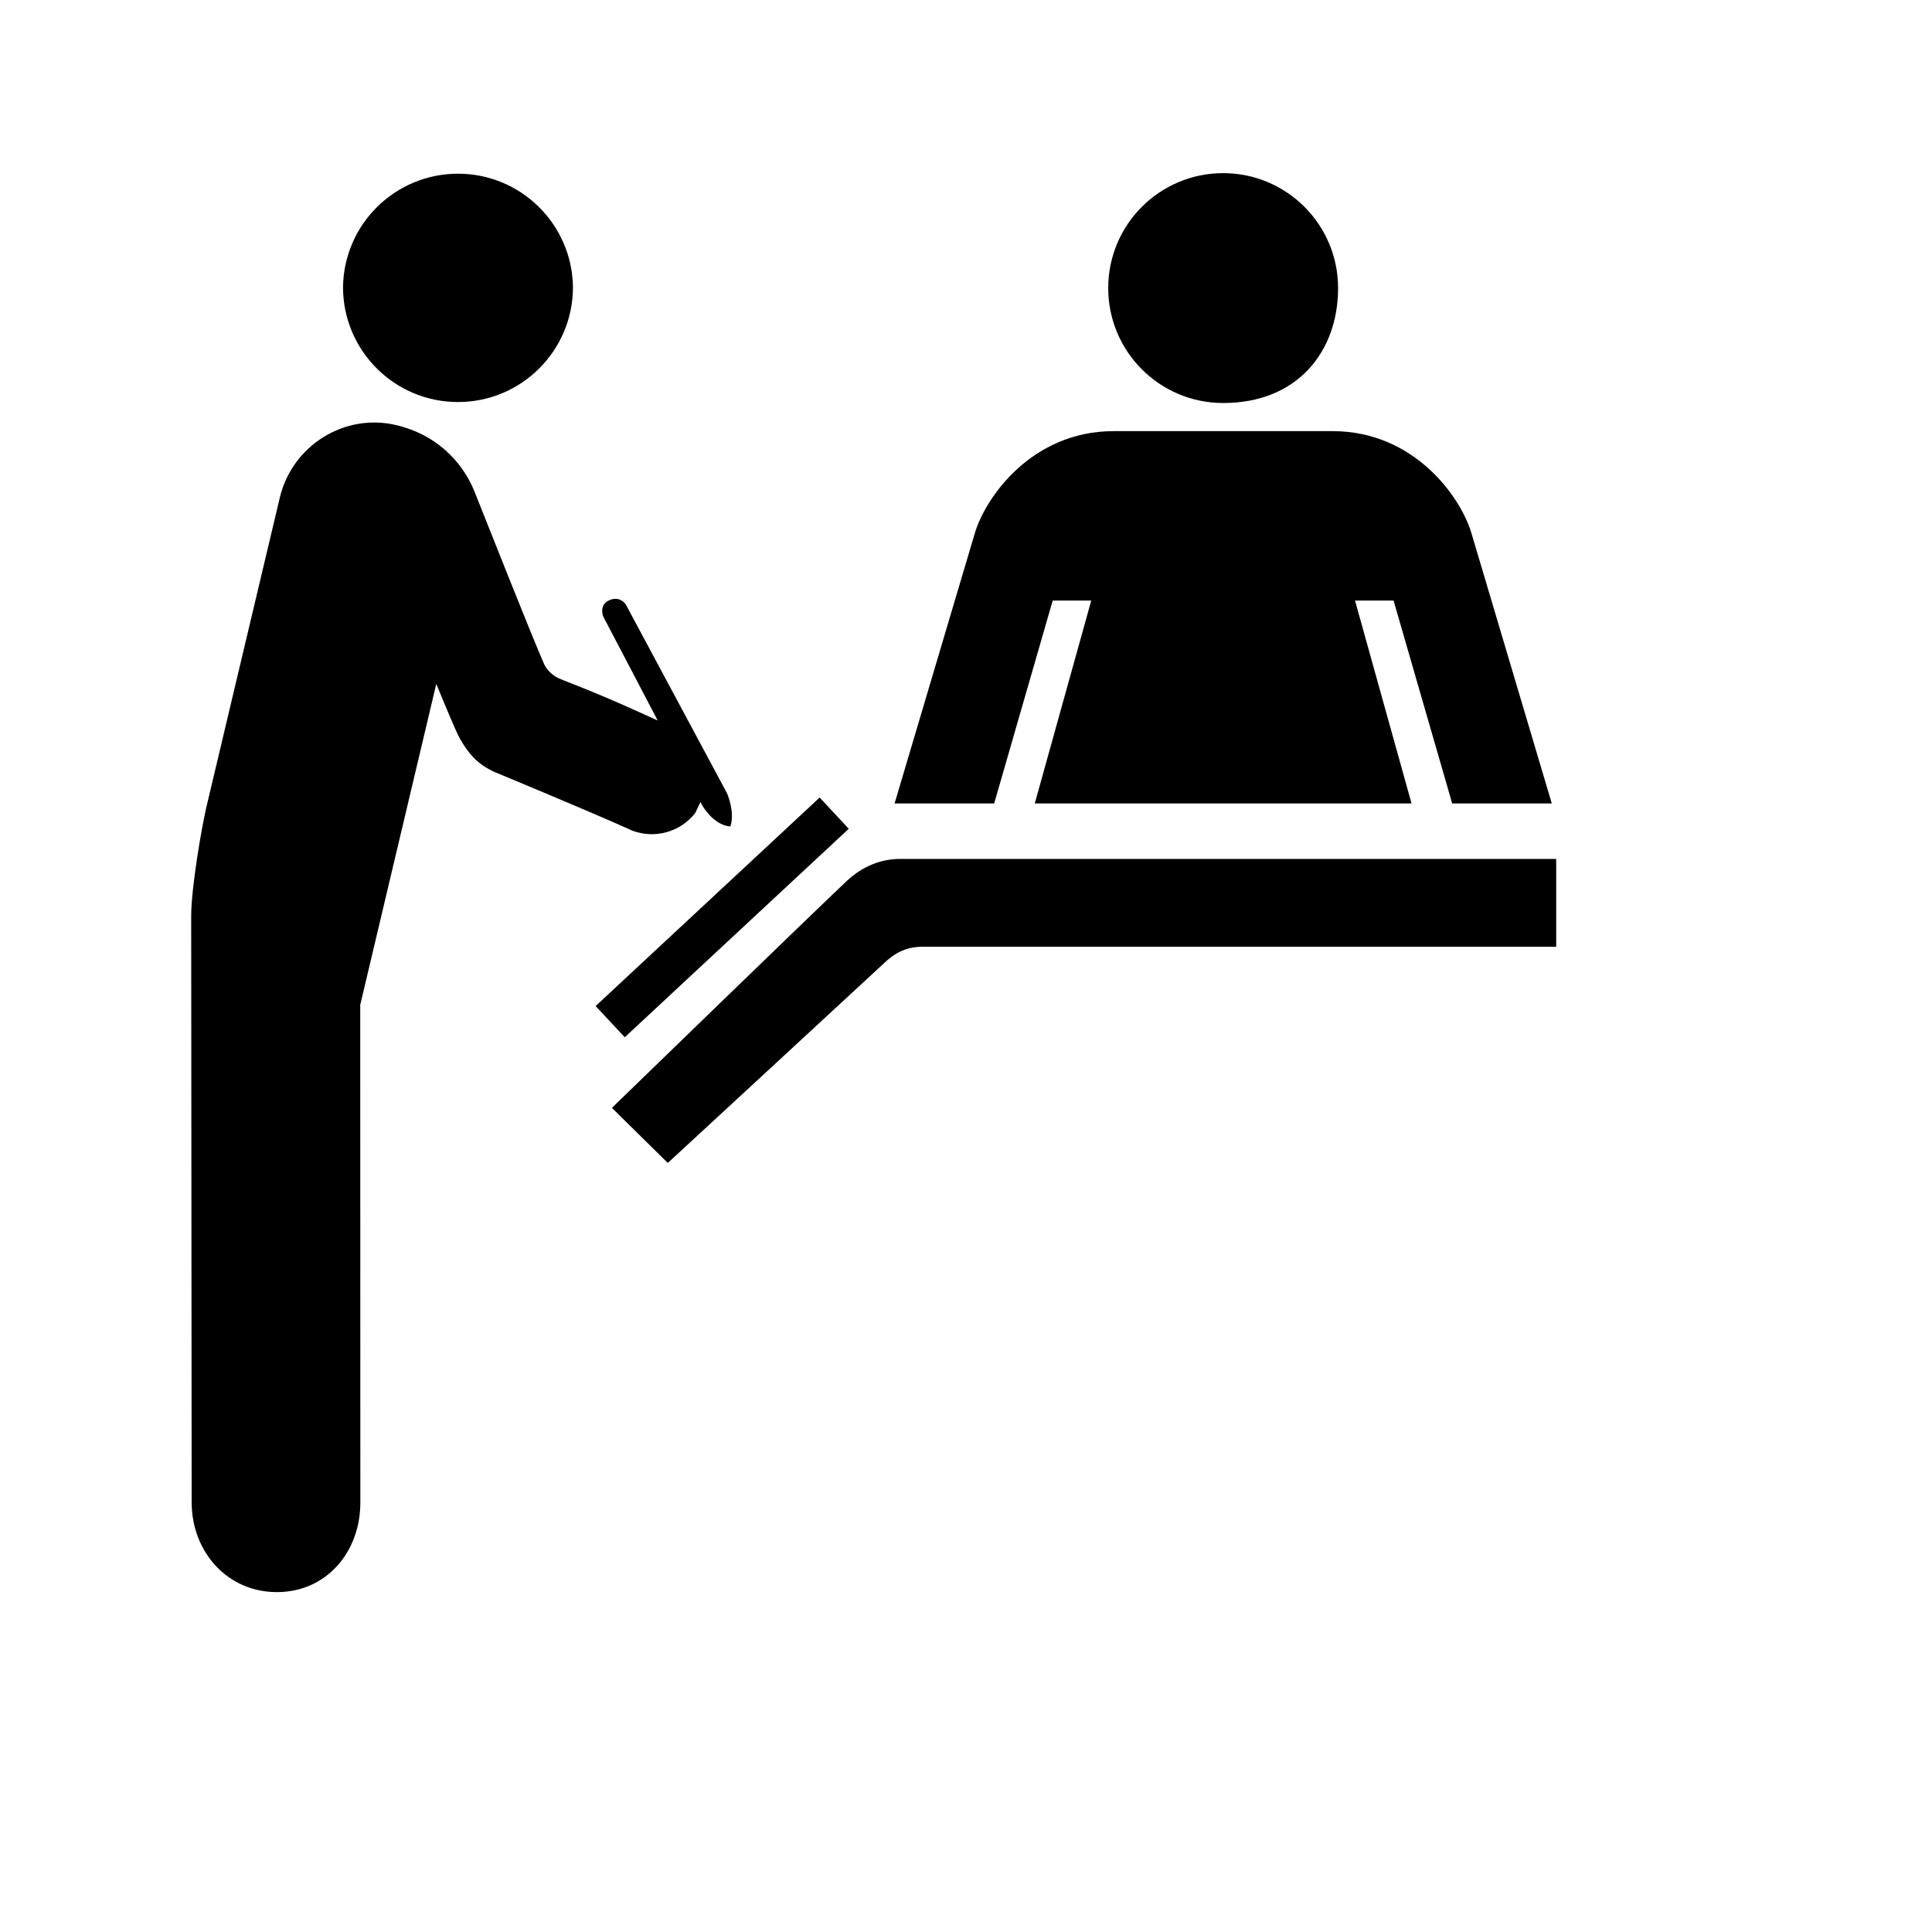
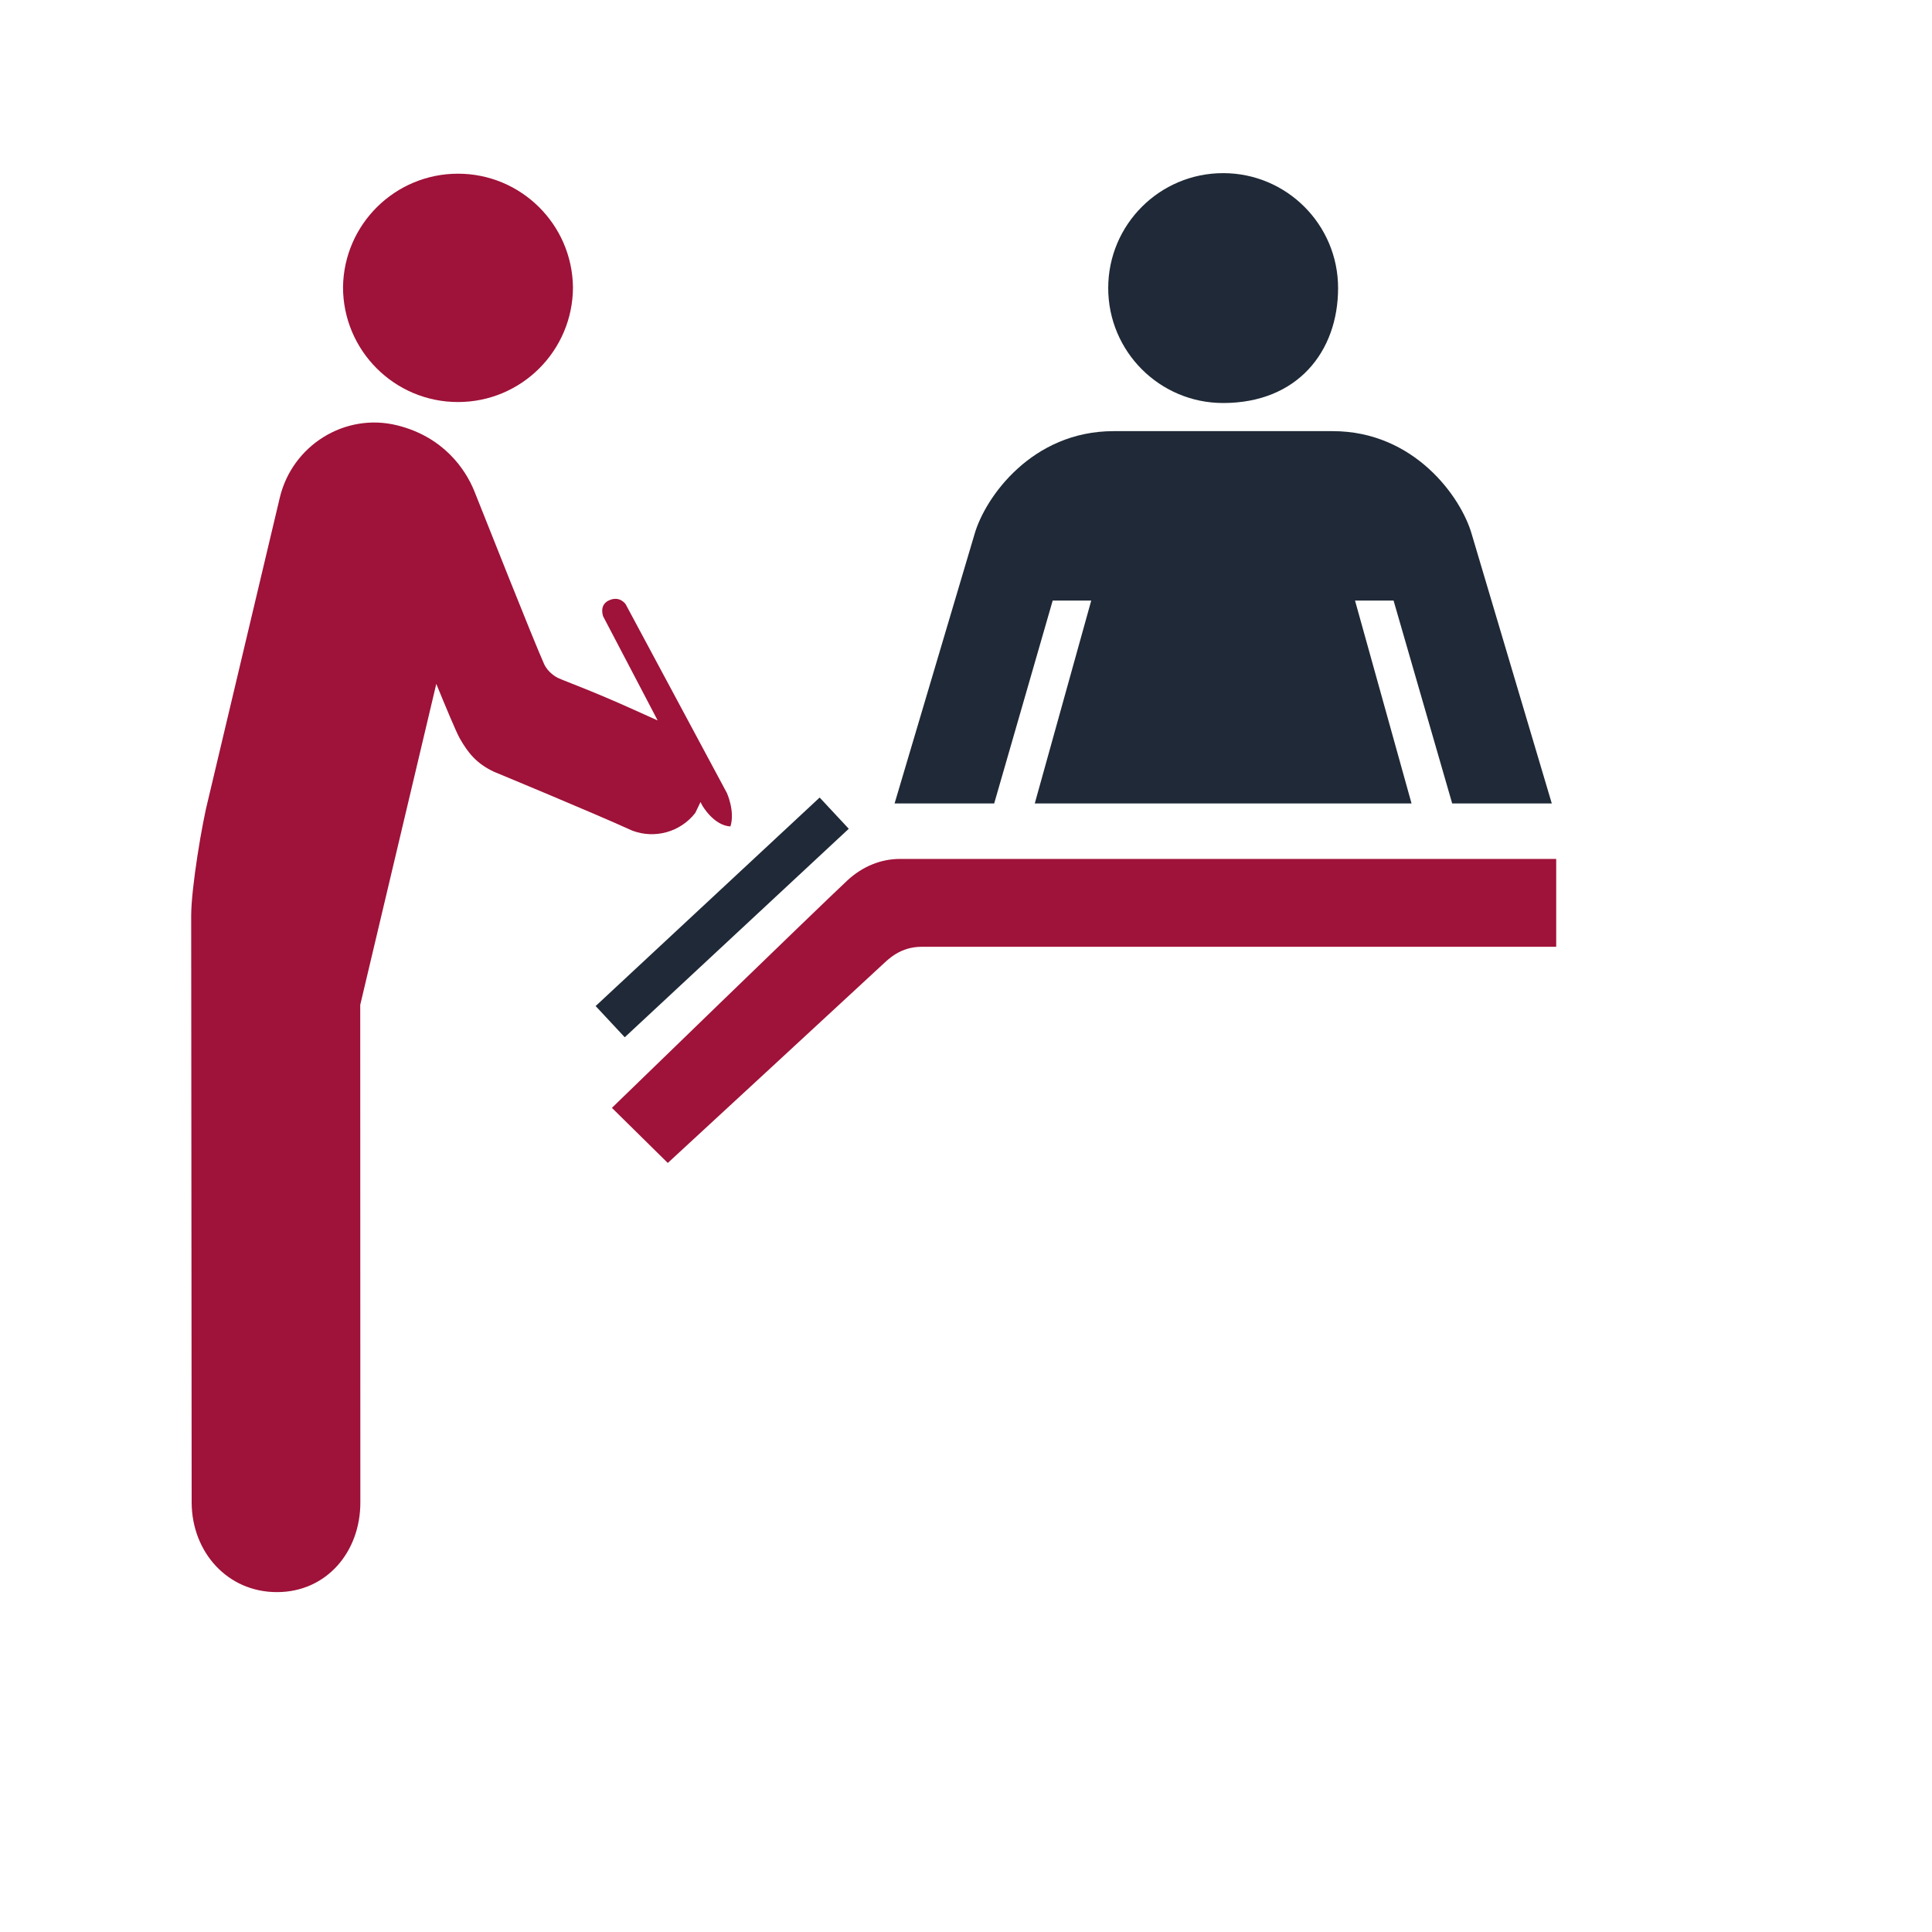
- <svg xmlns="http://www.w3.org/2000/svg" version="1.1" id="Layer_1" class="h-12 w-12 fill-rose-800" viewBox="-7.2 -7.2 86.40 86.40" enable-background="new 0 0 72 72" xml:space="preserve" stroke-width="0.001" transform="matrix(1, 0, 0, 1, 0, 0)rotate(-0)">
+ <svg xmlns="http://www.w3.org/2000/svg" version="1.1" id="Layer_1" class="h-12 w-12 fill-rose-800" style="fill:#9f1239" viewBox="-7.2 -7.2 86.40 86.40" enable-background="new 0 0 72 72" xml:space="preserve" stroke-width="0.001" transform="matrix(1, 0, 0, 1, 0, 0)rotate(-0)">
  <g id="SVGRepo_bgCarrier" stroke-width="0" />
  <g id="SVGRepo_tracerCarrier" stroke-linecap="round" stroke-linejoin="round" />
  <g id="SVGRepo_iconCarrier">
    <path d="M30.694 32.174c-1.168 1.088-10.529 10.17-10.529 10.17l2.499 2.464s8.317-7.676 9.566-8.837c.309-.286.832-.831 1.799-.831h28.365v-3.928H33.043c-.858.001-1.671.337-2.349.961z" />
-     <path d="M47.499 10.823c3.326 0 5.141-2.303 5.141-5.141a5.14 5.14 0 1 0-5.141 5.141z" class="fill-gray-800" />
-     <path d="M39.877 19.657h1.724l-2.526 9.075h16.85l-2.528-9.075h1.724l2.622 9.075h4.454l-3.58-12.042c-.473-1.663-2.576-4.609-6.217-4.609h-9.802c-3.639 0-5.74 2.946-6.217 4.609l-3.575 12.042h4.454l2.617-9.075z" class="fill-gray-800" />
+     <path d="M47.499 10.823c3.326 0 5.141-2.303 5.141-5.141a5.14 5.14 0 1 0-5.141 5.141z" style="fill:#1f2937" class="fill-gray-800" />
+     <path d="M39.877 19.657h1.724l-2.526 9.075h16.85l-2.528-9.075h1.724l2.622 9.075h4.454l-3.58-12.042c-.473-1.663-2.576-4.609-6.217-4.609h-9.802c-3.639 0-5.74 2.946-6.217 4.609l-3.575 12.042h4.454l2.617-9.075z" style="fill:#1f2937" class="fill-gray-800" />
    <path d="M25.303 28.256l-4.525-8.437s-.266-.402-.759-.163c-.443.214-.243.713-.243.713l1.501 2.865l.934 1.785l-1.077-.485c-1.908-.86-2.96-1.227-3.382-1.416c-.075-.035-.445-.238-.621-.625c-.5-1.118-2.635-6.522-3.114-7.717c-.405-1.011-1.404-2.447-3.457-2.955c-2.337-.578-4.693.896-5.249 3.241L2.122 28.503c-.284 1.084-.772 4.016-.772 5.252l.021 26.254C1.387 62.224 2.986 64.01 5.199 64c2.21-.007 3.723-1.808 3.716-4.02L8.91 37.738l3.401-14.355c.397.971.889 2.154 1.05 2.438c.383.67.761 1.131 1.533 1.494c0 0 4.451 1.842 6.174 2.628a2.466 2.466 0 0 0 2.821-.782l.238-.493l.082.157s.507.893 1.256.934c.215-.681-.161-1.503-.161-1.503z" />
    <path d="M18.423 5.638a5.141 5.141 0 1 1-10.283 0a5.142 5.142 0 0 1 10.283 0z" />
-     <path d="M20.739 39.187l10.018-9.324l-1.302-1.397l-10.018 9.325z" class="fill-gray-800" />
+     <path d="M20.739 39.187l10.018-9.324l-1.302-1.397l-10.018 9.325z" style="fill:#1f2937" class="fill-gray-800" />
  </g>
</svg>
